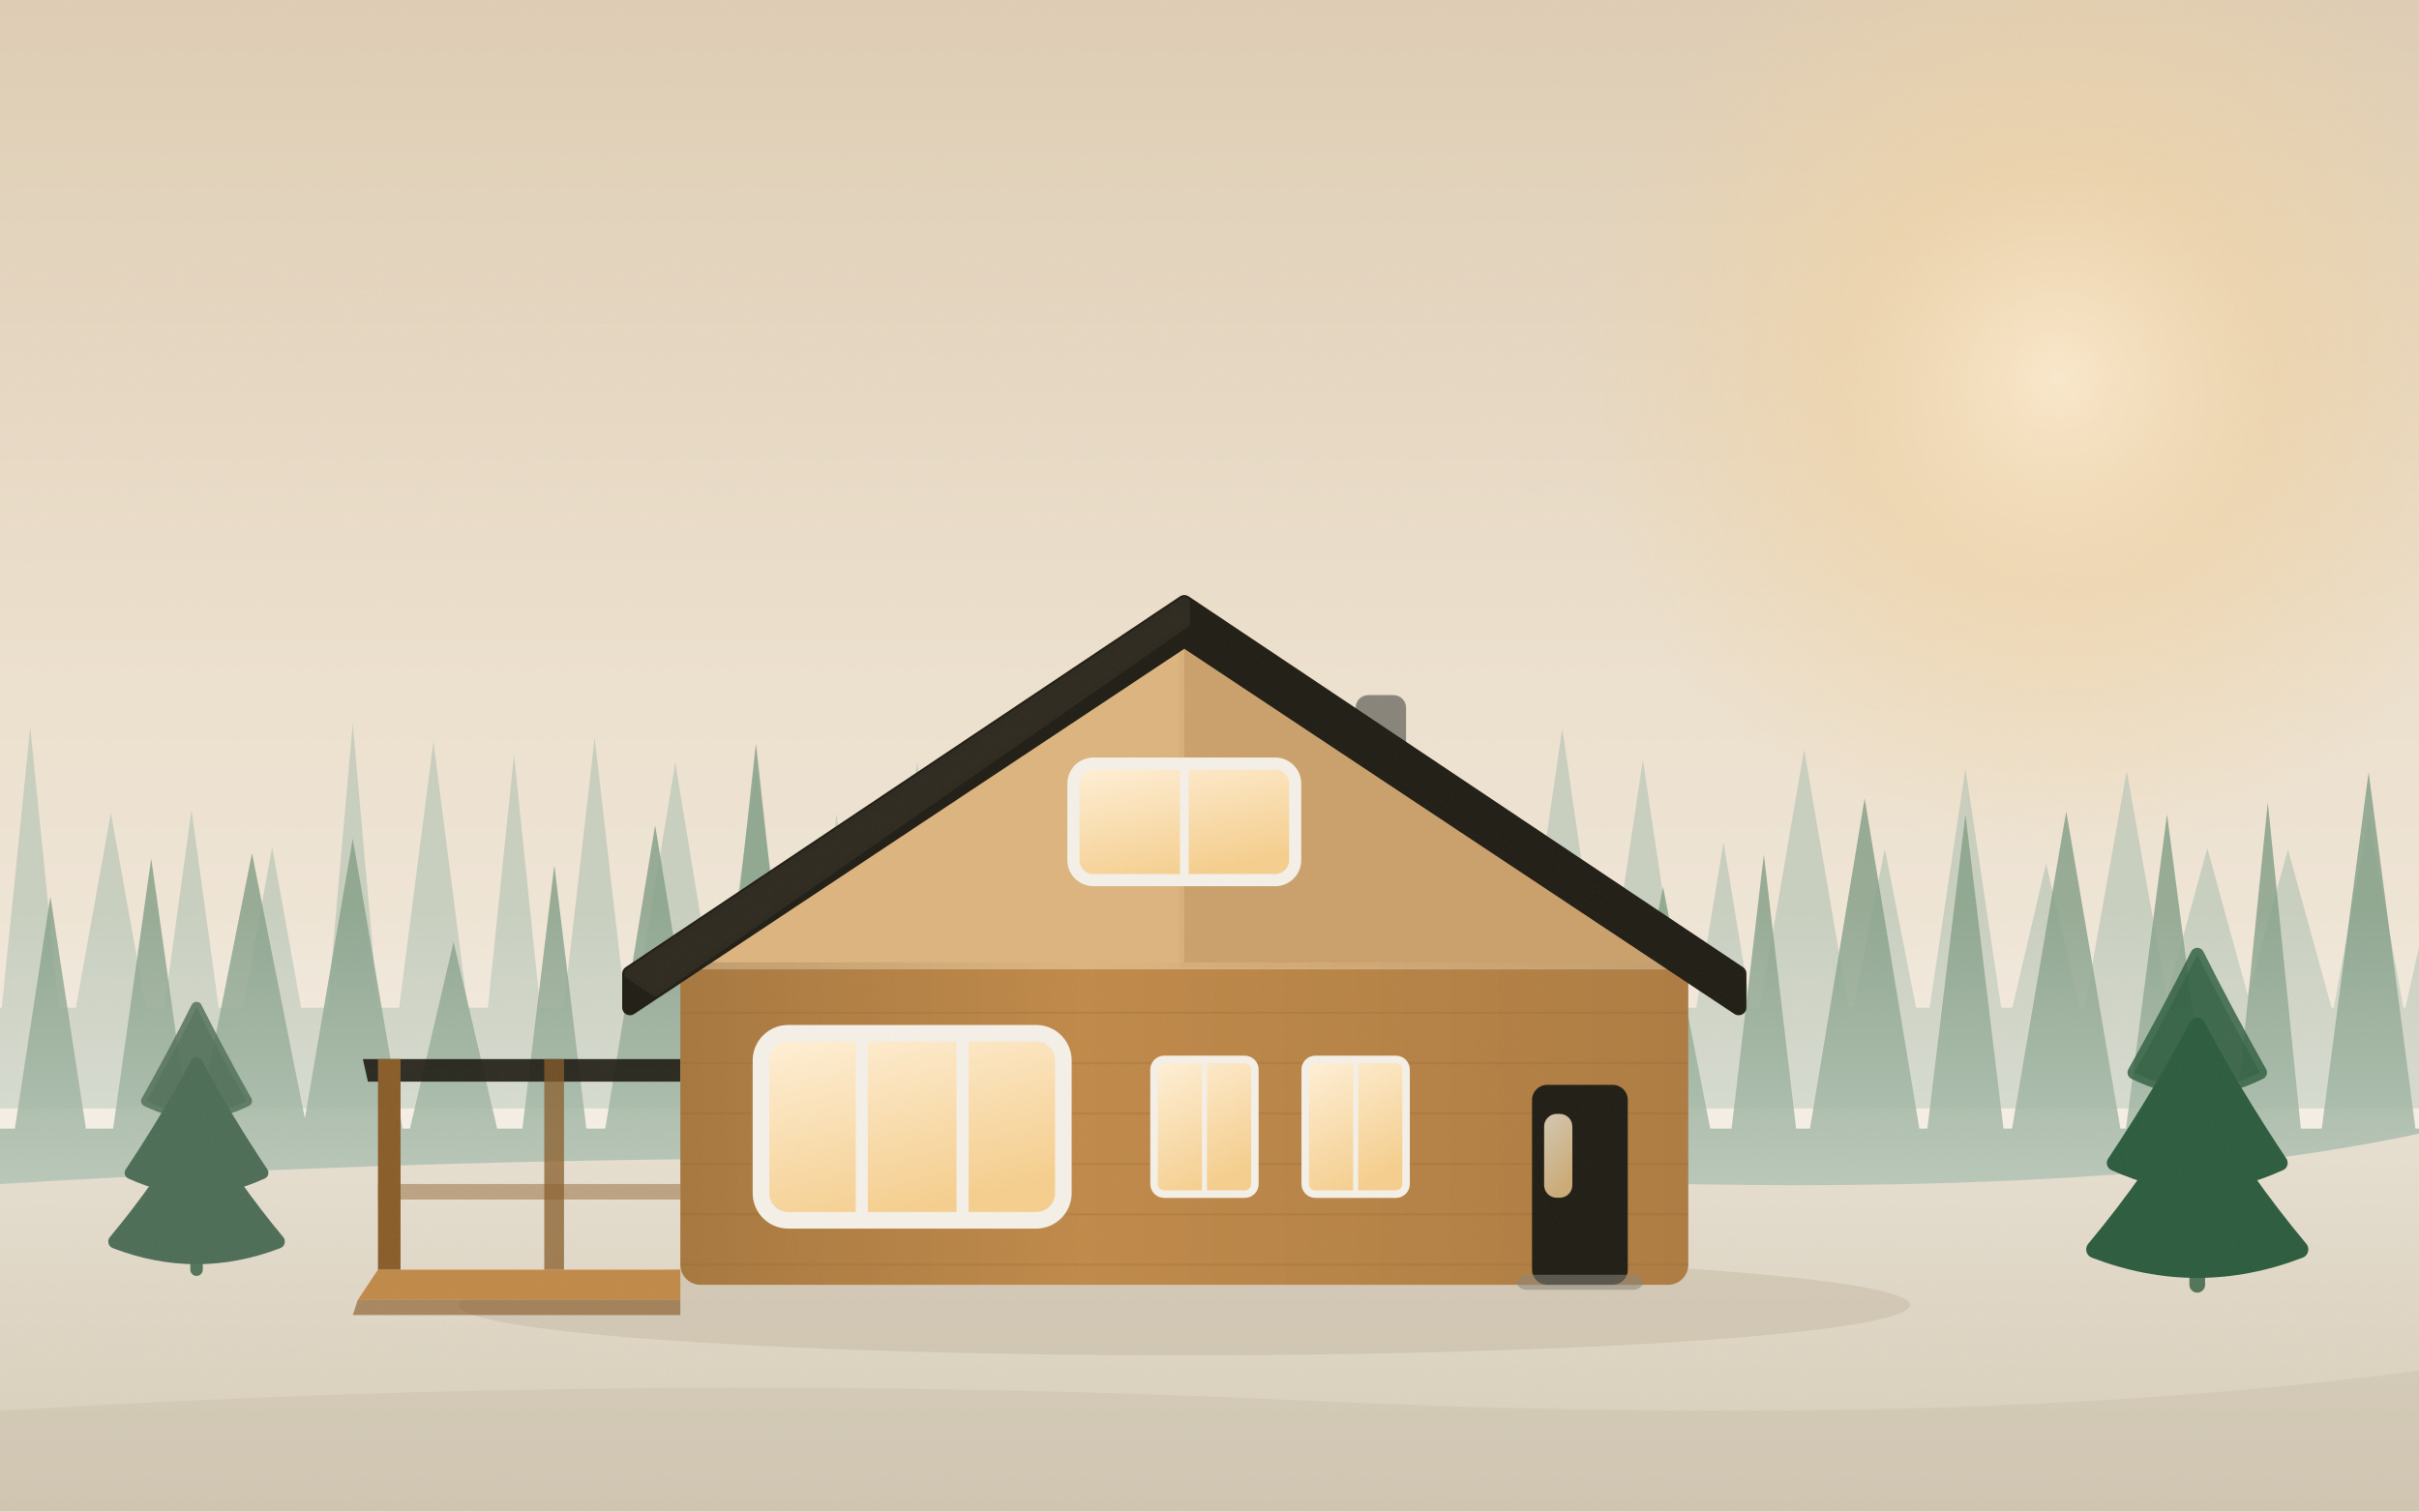
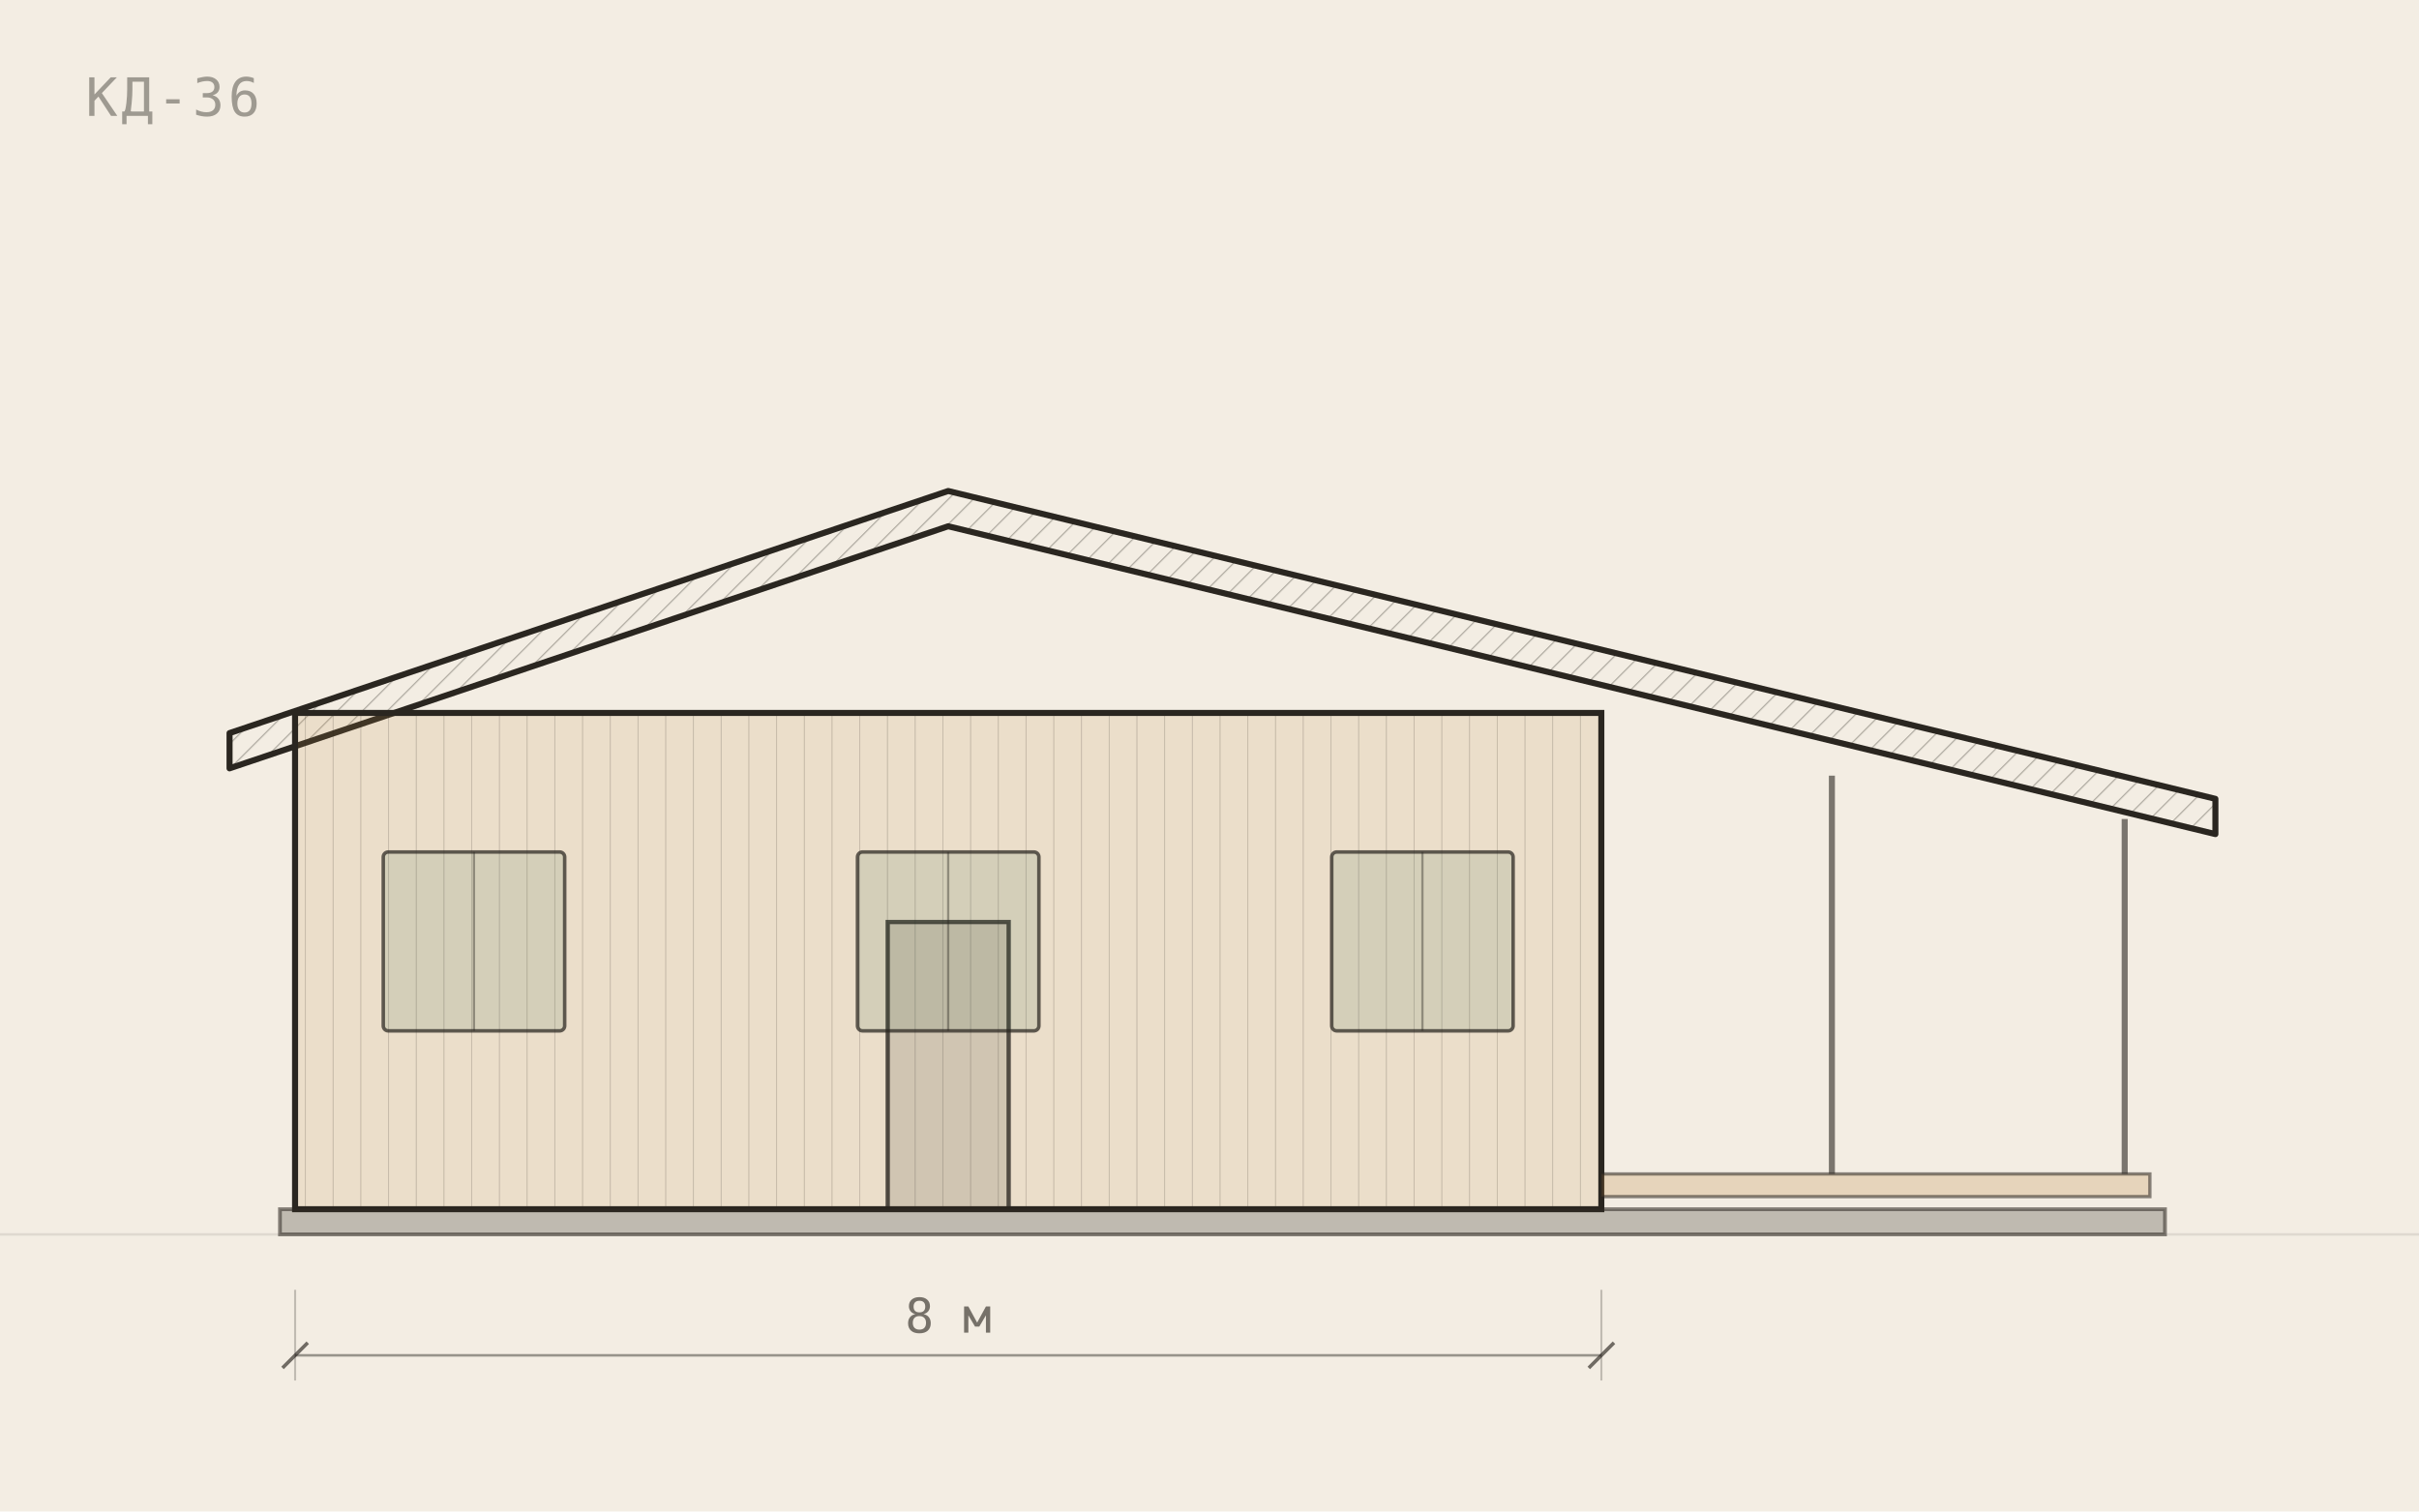
- <svg xmlns="http://www.w3.org/2000/svg" viewBox="0 0 960 600" role="img" aria-label="Каркасный дом КД-36, 8×8 м, 96 м²">
+ <svg xmlns="http://www.w3.org/2000/svg" viewBox="0 0 960 600" role="img" aria-label="Фасад каркасного дома КД-36, 8×8 м">
  <defs>
-     <linearGradient id="sky" x1="0" y1="0" x2="0" y2="1">
-       <stop offset="0" stop-color="#DFCDB4" />
-       <stop offset=".45" stop-color="#EDE1CE" />
-       <stop offset="1" stop-color="#F4EFE7" />
-     </linearGradient>
-     <radialGradient id="sunGlow" cx=".5" cy=".5" r=".5">
-       <stop offset="0" stop-color="#FBE9CC" stop-opacity=".95" />
-       <stop offset=".45" stop-color="#F2D3A2" stop-opacity=".55" />
-       <stop offset="1" stop-color="#F2D3A2" stop-opacity="0" />
-     </radialGradient>
-     <linearGradient id="glassGrad" x1="0" y1="0" x2=".4" y2="1">
-       <stop offset="0" stop-color="#FFF1D8" />
-       <stop offset="1" stop-color="#F5CE8E" />
-     </linearGradient>
-     <linearGradient id="wallShade" x1="0" y1="0" x2="1" y2="0">
-       <stop offset="0" stop-color="#000" stop-opacity=".13" />
-       <stop offset=".4" stop-color="#000" stop-opacity="0" />
-       <stop offset="1" stop-color="#000" stop-opacity=".10" />
-     </linearGradient>
-     <linearGradient id="mist" x1="0" y1="0" x2="0" y2="1">
-       <stop offset="0" stop-color="#fff" stop-opacity="0" />
-       <stop offset="1" stop-color="#fff" stop-opacity=".55" />
-     </linearGradient>
-     <linearGradient id="groundGrad" x1="0" y1="0" x2="0" y2="1">
-       <stop offset="0" stop-color="#E7DFD0" />
-       <stop offset="1" stop-color="#D6CCB8" />
-     </linearGradient>
-     <filter id="grain">
-       <feTurbulence type="fractalNoise" baseFrequency=".9" numOctaves="2" stitchTiles="stitch" />
-       <feColorMatrix type="saturate" values="0" />
-       <feComponentTransfer>
-         <feFuncA type="linear" slope=".055" />
-       </feComponentTransfer>
-     </filter>
-     <filter id="soft">
-       <feGaussianBlur stdDeviation="6" />
-     </filter>
+     <pattern id="hatch" width="7" height="7" patternTransform="rotate(45)" patternUnits="userSpaceOnUse">
+       <line x1="0" y1="0" x2="0" y2="7" stroke="#3A362C" stroke-width="1" stroke-opacity=".34" />
+     </pattern>
+     <pattern id="board" width="11" height="8" patternUnits="userSpaceOnUse">
+       <line x1="0" y1="0" x2="0" y2="8" stroke="#2A2620" stroke-width=".7" stroke-opacity=".2" />
+     </pattern>
  </defs>
-   <rect width="960" height="600" fill="url(#sky)" />
-   <circle cx="816.682" cy="150" r="190" fill="url(#sunGlow)" />
-   <path d="M-20 440 L-36.7 400.0 L-20.0 313.0 L-3.3 400.0 L0.7 400.0 L12.0 288.8 L23.3 400.0 L30.1 400.0 L44.0 322.6 L57.9 400.0 L65.2 400.0 L76.0 321.4 L86.8 400.0 L96.5 400.0 L108.0 336.2 L119.5 400.0 L130.0 400.0 L140.0 287.1 L150.0 400.0 L158.4 400.0 L172.0 294.4 L185.6 400.0 L193.6 400.0 L204.0 299.6 L214.4 400.0 L223.7 400.0 L236.0 292.9 L248.3 400.0 L252.1 400.0 L268.0 302.6 L283.9 400.0 L286.3 400.0 L300.0 305.3 L313.7 400.0 L322.0 400.0 L332.0 323.2 L342.0 400.0 L349.3 400.0 L364.0 302.7 L378.7 400.0 L378.4 400.0 L396.0 316.1 L413.6 400.0 L414.3 400.0 L428.0 298.2 L441.7 400.0 L443.0 400.0 L460.0 293.2 L477.0 400.0 L477.4 400.0 L492.0 310.6 L506.6 400.0 L511.2 400.0 L524.0 310.8 L536.8 400.0 L545.1 400.0 L556.0 289.1 L566.9 400.0 L574.5 400.0 L588.0 344.0 L601.5 400.0 L603.9 400.0 L620.0 289.0 L636.1 400.0 L637.3 400.0 L652.0 301.6 L666.7 400.0 L673.2 400.0 L684.0 334.3 L694.8 400.0 L698.4 400.0 L716.0 297.5 L733.6 400.0 L735.6 400.0 L748.0 336.9 L760.4 400.0 L765.8 400.0 L780.0 305.0 L794.2 400.0 L798.6 400.0 L812.0 342.8 L825.4 400.0 L827.3 400.0 L844.0 306.0 L860.7 400.0 L858.6 400.0 L876.0 336.7 L893.4 400.0 L890.7 400.0 L908.0 337.2 L925.3 400.0 L926.2 400.0 L940.0 324.3 L953.8 400.0 L954.6 400.0 L972.0 322.5 L989.4 400.0 L1000 440 Z" fill="#B9C6B7" opacity="0.7" />
-   <path d="M-20 488 L-37.6 448.0 L-20.0 352.9 L-2.4 448.0 L5.9 448.0 L20.0 355.9 L34.1 448.0 L44.9 448.0 L60.0 340.8 L75.1 448.0 L78.2 448.0 L100.0 338.7 L121.8 448.0 L120.3 448.0 L140.0 332.9 L159.7 448.0 L162.7 448.0 L180.0 373.9 L197.3 448.0 L207.3 448.0 L220.0 343.5 L232.7 448.0 L240.2 448.0 L260.0 327.6 L279.8 448.0 L283.2 448.0 L300.0 295.1 L316.8 448.0 L318.8 448.0 L340.0 342.5 L361.2 448.0 L358.4 448.0 L380.0 325.6 L401.6 448.0 L404.3 448.0 L420.0 357.2 L435.7 448.0 L442.8 448.0 L460.0 366.7 L477.2 448.0 L484.8 448.0 L500.0 312.5 L515.2 448.0 L524.3 448.0 L540.0 368.3 L555.7 448.0 L563.2 448.0 L580.0 363.2 L596.8 448.0 L601.4 448.0 L620.0 355.3 L638.6 448.0 L641.3 448.0 L660.0 352.0 L678.7 448.0 L687.2 448.0 L700.0 339.3 L712.8 448.0 L718.3 448.0 L740.0 316.9 L761.7 448.0 L764.9 448.0 L780.0 323.3 L795.1 448.0 L798.5 448.0 L820.0 322.1 L841.5 448.0 L843.7 448.0 L860.0 323.2 L876.3 448.0 L886.9 448.0 L900.0 318.5 L913.1 448.0 L921.4 448.0 L940.0 306.5 L958.6 448.0 L966.2 448.0 L980.0 311.5 L993.8 448.0 L1000 488 Z" fill="#87A189" opacity="0.85" />
-   <rect x="0" y="360" width="960" height="130" fill="url(#mist)" opacity=".7" />
-   <path d="M0 470 Q300 452 560 466 T960 450 V600 H0 Z" fill="url(#groundGrad)" />
-   <g transform="translate(78 504) scale(0.62)">
-     <rect x="-4" y="-24" width="8" height="28" rx="4" fill="#2F5D3F" opacity=".8" />
-     <path d="M0 -168 Q14 -140 32 -108 Q16 -100 0 -100 Q-16 -100 -32 -108 Q-14 -140 0 -168 Z" fill="#4F6E58" opacity=".9" stroke="#4F6E58" stroke-width="7" stroke-linejoin="round" stroke-opacity=".9" />
-     <path d="M0 -132 Q18 -98 42 -62 Q20 -52 0 -52 Q-20 -52 -42 -62 Q-18 -98 0 -132 Z" fill="#4F6E58" stroke="#4F6E58" stroke-width="8" stroke-linejoin="round" />
-     <path d="M0 -92 Q22 -54 52 -18 Q26 -8 0 -8 Q-26 -8 -52 -18 Q-22 -54 0 -92 Z" fill="#4F6E58" stroke="#4F6E58" stroke-width="9" stroke-linejoin="round" />
-   </g>
+   <rect width="960" height="600" fill="#F3EDE3" />
+   <line x1="0" y1="490" x2="960" y2="490" stroke="#2A2620" stroke-width="1" stroke-opacity=".1" />
+   <text x="34" y="46" font-family="Menlo, Consolas, monospace" font-size="21" letter-spacing="1.5" fill="#2A2620" fill-opacity=".42">КД-36</text>
  <g>
-     <ellipse cx="470" cy="518" rx="288" ry="20" fill="#C0B6A0" opacity=".45" />
+     <path d="M91.1 291.0 L376.3 194.9 L879.2 317.1 L879.2 331.1 L376.3 208.9 L91.1 305.0 Z" fill="url(#hatch)" stroke="#2A2620" stroke-width="2.4" stroke-linejoin="round" />
+     <rect x="117.1" y="283.0" width="518.4" height="197" fill="#C08A4A" fill-opacity=".16" />
+     <rect x="117.1" y="283.0" width="518.4" height="197" fill="url(#board)" />
+     <rect x="117.1" y="283.0" width="518.4" height="197" fill="none" stroke="#2A2620" stroke-width="2.4" />
+     <rect x="635.5" y="466.0" width="217.7" height="9" fill="#C08A4A" fill-opacity=".26" stroke="#2A2620" stroke-width="1.3" stroke-opacity=".55" />
+     <line x1="843.2" y1="466.0" x2="843.2" y2="325.1" stroke="#2A2620" stroke-width="2.4" stroke-opacity=".6" />
+     <line x1="727.0" y1="466.0" x2="727.0" y2="307.9" stroke="#2A2620" stroke-width="2.4" stroke-opacity=".6" />
+     <rect x="352.3" y="366.0" width="48" height="114" fill="#3A362C" fill-opacity=".15" stroke="#2A2620" stroke-width="1.7" stroke-opacity=".78" />
    <g>
-       <path d="M150 504 H270 V516 H142 Z" fill="#C08A4A" />
-       <path d="M142 516 H270 v6 H140 Z" fill="#8A5E2B" opacity=".65" />
-       <path d="M144 420.4 H270 v8.96 H146 Z" fill="#221F17" opacity=".92" />
-       <rect x="150" y="420.4" width="8.96" height="83.6" fill="#8A5E2B" />
-       <rect x="216" y="420.4" width="7.84" height="83.6" fill="#8A5E2B" opacity=".75" />
-       <rect x="150" y="470" width="120" height="6.16" fill="#8A5E2B" opacity=".45" />
-     </g>
-     <rect x="538" y="275.92" width="20" height="84.32" rx="5" fill="#8A857A" />
-     <rect x="270" y="382" width="400" height="128" rx="8" fill="#C08A4A" />
-     <polygon points="270,382 470,246 670,382" fill="#DCB47F" stroke="#DCB47F" stroke-width="5.6" stroke-linejoin="round" />
-     <polygon points="470,246 670,382 470,382" fill="#8A5E2B" opacity=".22" stroke="#8A5E2B" stroke-width="4.48" stroke-linejoin="round" stroke-opacity=".22" />
-     <rect x="270" y="382" width="400" height="128" rx="8" fill="url(#wallShade)" />
-     <line x1="270" y1="402" x2="670" y2="402" stroke="#8A5E2B" stroke-width=".9" opacity=".2" />
-     <line x1="270" y1="422" x2="670" y2="422" stroke="#8A5E2B" stroke-width=".9" opacity=".2" />
-     <line x1="270" y1="442" x2="670" y2="442" stroke="#8A5E2B" stroke-width=".9" opacity=".2" />
-     <line x1="270" y1="462" x2="670" y2="462" stroke="#8A5E2B" stroke-width=".9" opacity=".2" />
-     <line x1="270" y1="482" x2="670" y2="482" stroke="#8A5E2B" stroke-width=".9" opacity=".2" />
-     <line x1="270" y1="502" x2="670" y2="502" stroke="#8A5E2B" stroke-width=".9" opacity=".2" />
-     <path d="M250 386.48 L470 239.28 L690 386.48 L690 399.92 L470 253.84 L250 399.92 Z" fill="#221F17" stroke="#221F17" stroke-width="6.16" stroke-linejoin="round" />
-     <path d="M250 386.48 L470 239.28 L470 247.12 L260 393.2  Z" fill="#332E23" opacity=".9" stroke="#332E23" stroke-width="4.48" stroke-linejoin="round" stroke-opacity=".9" />
-     <g>
-       <rect x="426" y="303.12" width="88" height="46.24" rx="7.92" fill="url(#glassGrad)" />
-       <line x1="470" y1="303.12" x2="470" y2="349.36" stroke="#F4EFE7" stroke-width="3.52" />
-       <rect x="426" y="303.12" width="88" height="46.24" rx="7.92" fill="none" stroke="#F4EFE7" stroke-width="4.84" stroke-linejoin="round" />
+       <rect x="152.1" y="338.2" width="72" height="71" rx="2" fill="#2F5D3F" fill-opacity=".12" stroke="#2A2620" stroke-width="1.4" stroke-opacity=".72" />
+       <line x1="188.1" y1="338.2" x2="188.1" y2="409.2" stroke="#2A2620" stroke-width=".9" stroke-opacity=".4" />
    </g>
    <g>
-       <rect x="302" y="410.16" width="120" height="74.24" rx="10.8" fill="url(#glassGrad)" />
-       <line x1="342" y1="410.16" x2="342" y2="484.4" stroke="#F4EFE7" stroke-width="4.8" />
-       <line x1="382" y1="410.16" x2="382" y2="484.4" stroke="#F4EFE7" stroke-width="4.8" />
-       <rect x="302" y="410.16" width="120" height="74.24" rx="10.8" fill="none" stroke="#F4EFE7" stroke-width="6.6" stroke-linejoin="round" />
+       <rect x="340.3" y="338.2" width="72" height="71" rx="2" fill="#2F5D3F" fill-opacity=".12" stroke="#2A2620" stroke-width="1.4" stroke-opacity=".72" />
+       <line x1="376.3" y1="338.2" x2="376.3" y2="409.2" stroke="#2A2620" stroke-width=".9" stroke-opacity=".4" />
    </g>
    <g>
-       <rect x="458" y="420.554" width="40" height="53.453" rx="4" fill="url(#glassGrad)" />
-       <line x1="478" y1="420.554" x2="478" y2="474.006" stroke="#F4EFE7" stroke-width="2" />
-       <rect x="458" y="420.554" width="40" height="53.453" rx="4" fill="none" stroke="#F4EFE7" stroke-width="3" stroke-linejoin="round" />
+       <rect x="528.5" y="338.2" width="72" height="71" rx="2" fill="#2F5D3F" fill-opacity=".12" stroke="#2A2620" stroke-width="1.4" stroke-opacity=".72" />
+       <line x1="564.5" y1="338.2" x2="564.5" y2="409.2" stroke="#2A2620" stroke-width=".9" stroke-opacity=".4" />
    </g>
+     <rect x="111.1" y="480.0" width="748.1" height="10" fill="#3A362C" fill-opacity=".28" stroke="#2A2620" stroke-width="1.5" stroke-opacity=".55" />
    <g>
-       <rect x="518" y="420.554" width="40" height="53.453" rx="4" fill="url(#glassGrad)" />
-       <line x1="538" y1="420.554" x2="538" y2="474.006" stroke="#F4EFE7" stroke-width="2" />
-       <rect x="518" y="420.554" width="40" height="53.453" rx="4" fill="none" stroke="#F4EFE7" stroke-width="3" stroke-linejoin="round" />
-     </g>
-     <g>
-       <rect x="608" y="430.64" width="38" height="79.36" rx="6" fill="#221F17" />
-       <rect x="612.8" y="442.16" width="11.2" height="33.28" rx="5" fill="url(#glassGrad)" opacity=".8" />
-       <rect x="602" y="506" width="50" height="6" rx="4" fill="#8A857A" opacity=".55" />
+       <line x1="117.12" y1="538" x2="635.52" y2="538" stroke="#2A2620" stroke-width="1" stroke-opacity=".45" />
+       <path d="M112.12 543 L122.12 533" stroke="#2A2620" stroke-width="1.4" stroke-opacity=".65" />
+       <path d="M630.52 543 L640.52 533" stroke="#2A2620" stroke-width="1.4" stroke-opacity=".65" />
+       <line x1="117.12" y1="512" x2="117.12" y2="548" stroke="#2A2620" stroke-width=".8" stroke-opacity=".25" />
+       <line x1="635.52" y1="512" x2="635.52" y2="548" stroke="#2A2620" stroke-width=".8" stroke-opacity=".25" />
+       <text x="376.32" y="529" text-anchor="middle" font-family="Menlo, Consolas, monospace" font-size="19" fill="#2A2620" fill-opacity=".62">8 м</text>
    </g>
  </g>
-   <g transform="translate(872 510) scale(0.78)">
-     <rect x="-4" y="-24" width="8" height="28" rx="4" fill="#2F5D3F" opacity=".8" />
-     <path d="M0 -168 Q14 -140 32 -108 Q16 -100 0 -100 Q-16 -100 -32 -108 Q-14 -140 0 -168 Z" fill="#2F5D3F" opacity=".9" stroke="#2F5D3F" stroke-width="7" stroke-linejoin="round" stroke-opacity=".9" />
-     <path d="M0 -132 Q18 -98 42 -62 Q20 -52 0 -52 Q-20 -52 -42 -62 Q-18 -98 0 -132 Z" fill="#2F5D3F" stroke="#2F5D3F" stroke-width="8" stroke-linejoin="round" />
-     <path d="M0 -92 Q22 -54 52 -18 Q26 -8 0 -8 Q-26 -8 -52 -18 Q-22 -54 0 -92 Z" fill="#2F5D3F" stroke="#2F5D3F" stroke-width="9" stroke-linejoin="round" />
-   </g>
-   <path d="M0 560 Q260 544 520 556 T960 544 V600 H0 Z" fill="#C0B6A0" opacity=".3" />
-   <rect width="960" height="600" filter="url(#grain)" opacity=".45" />
</svg>
